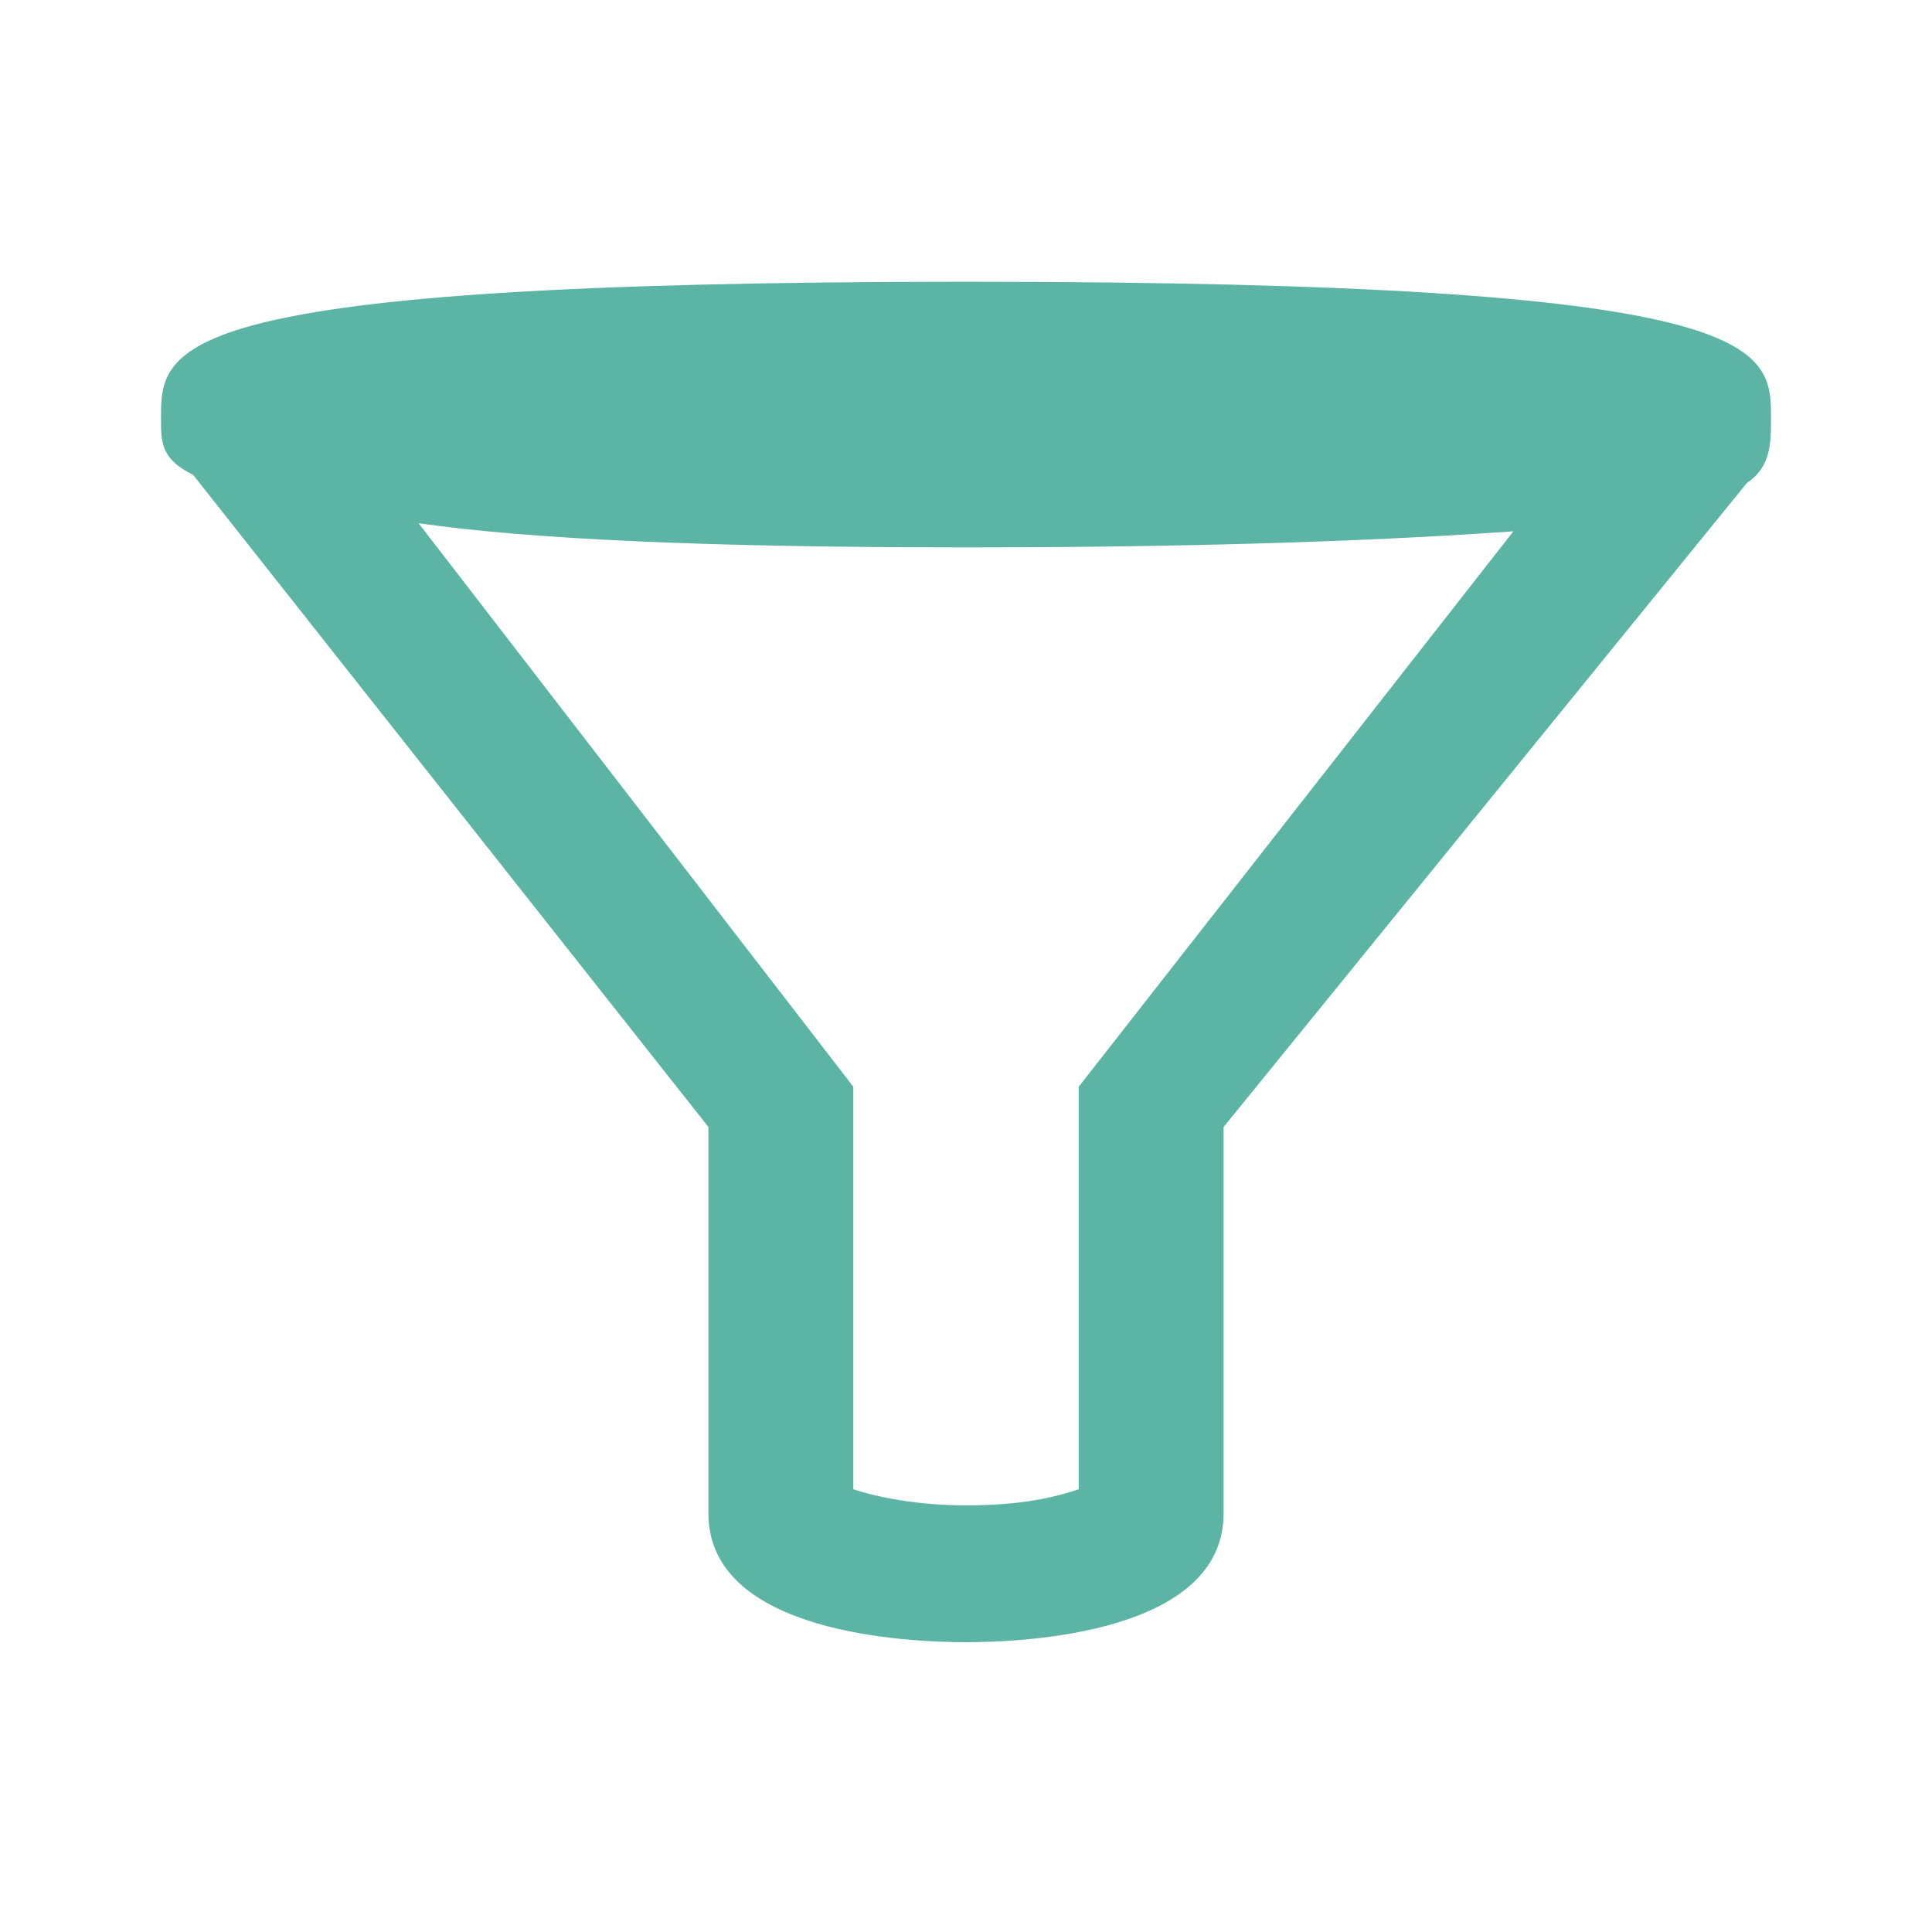
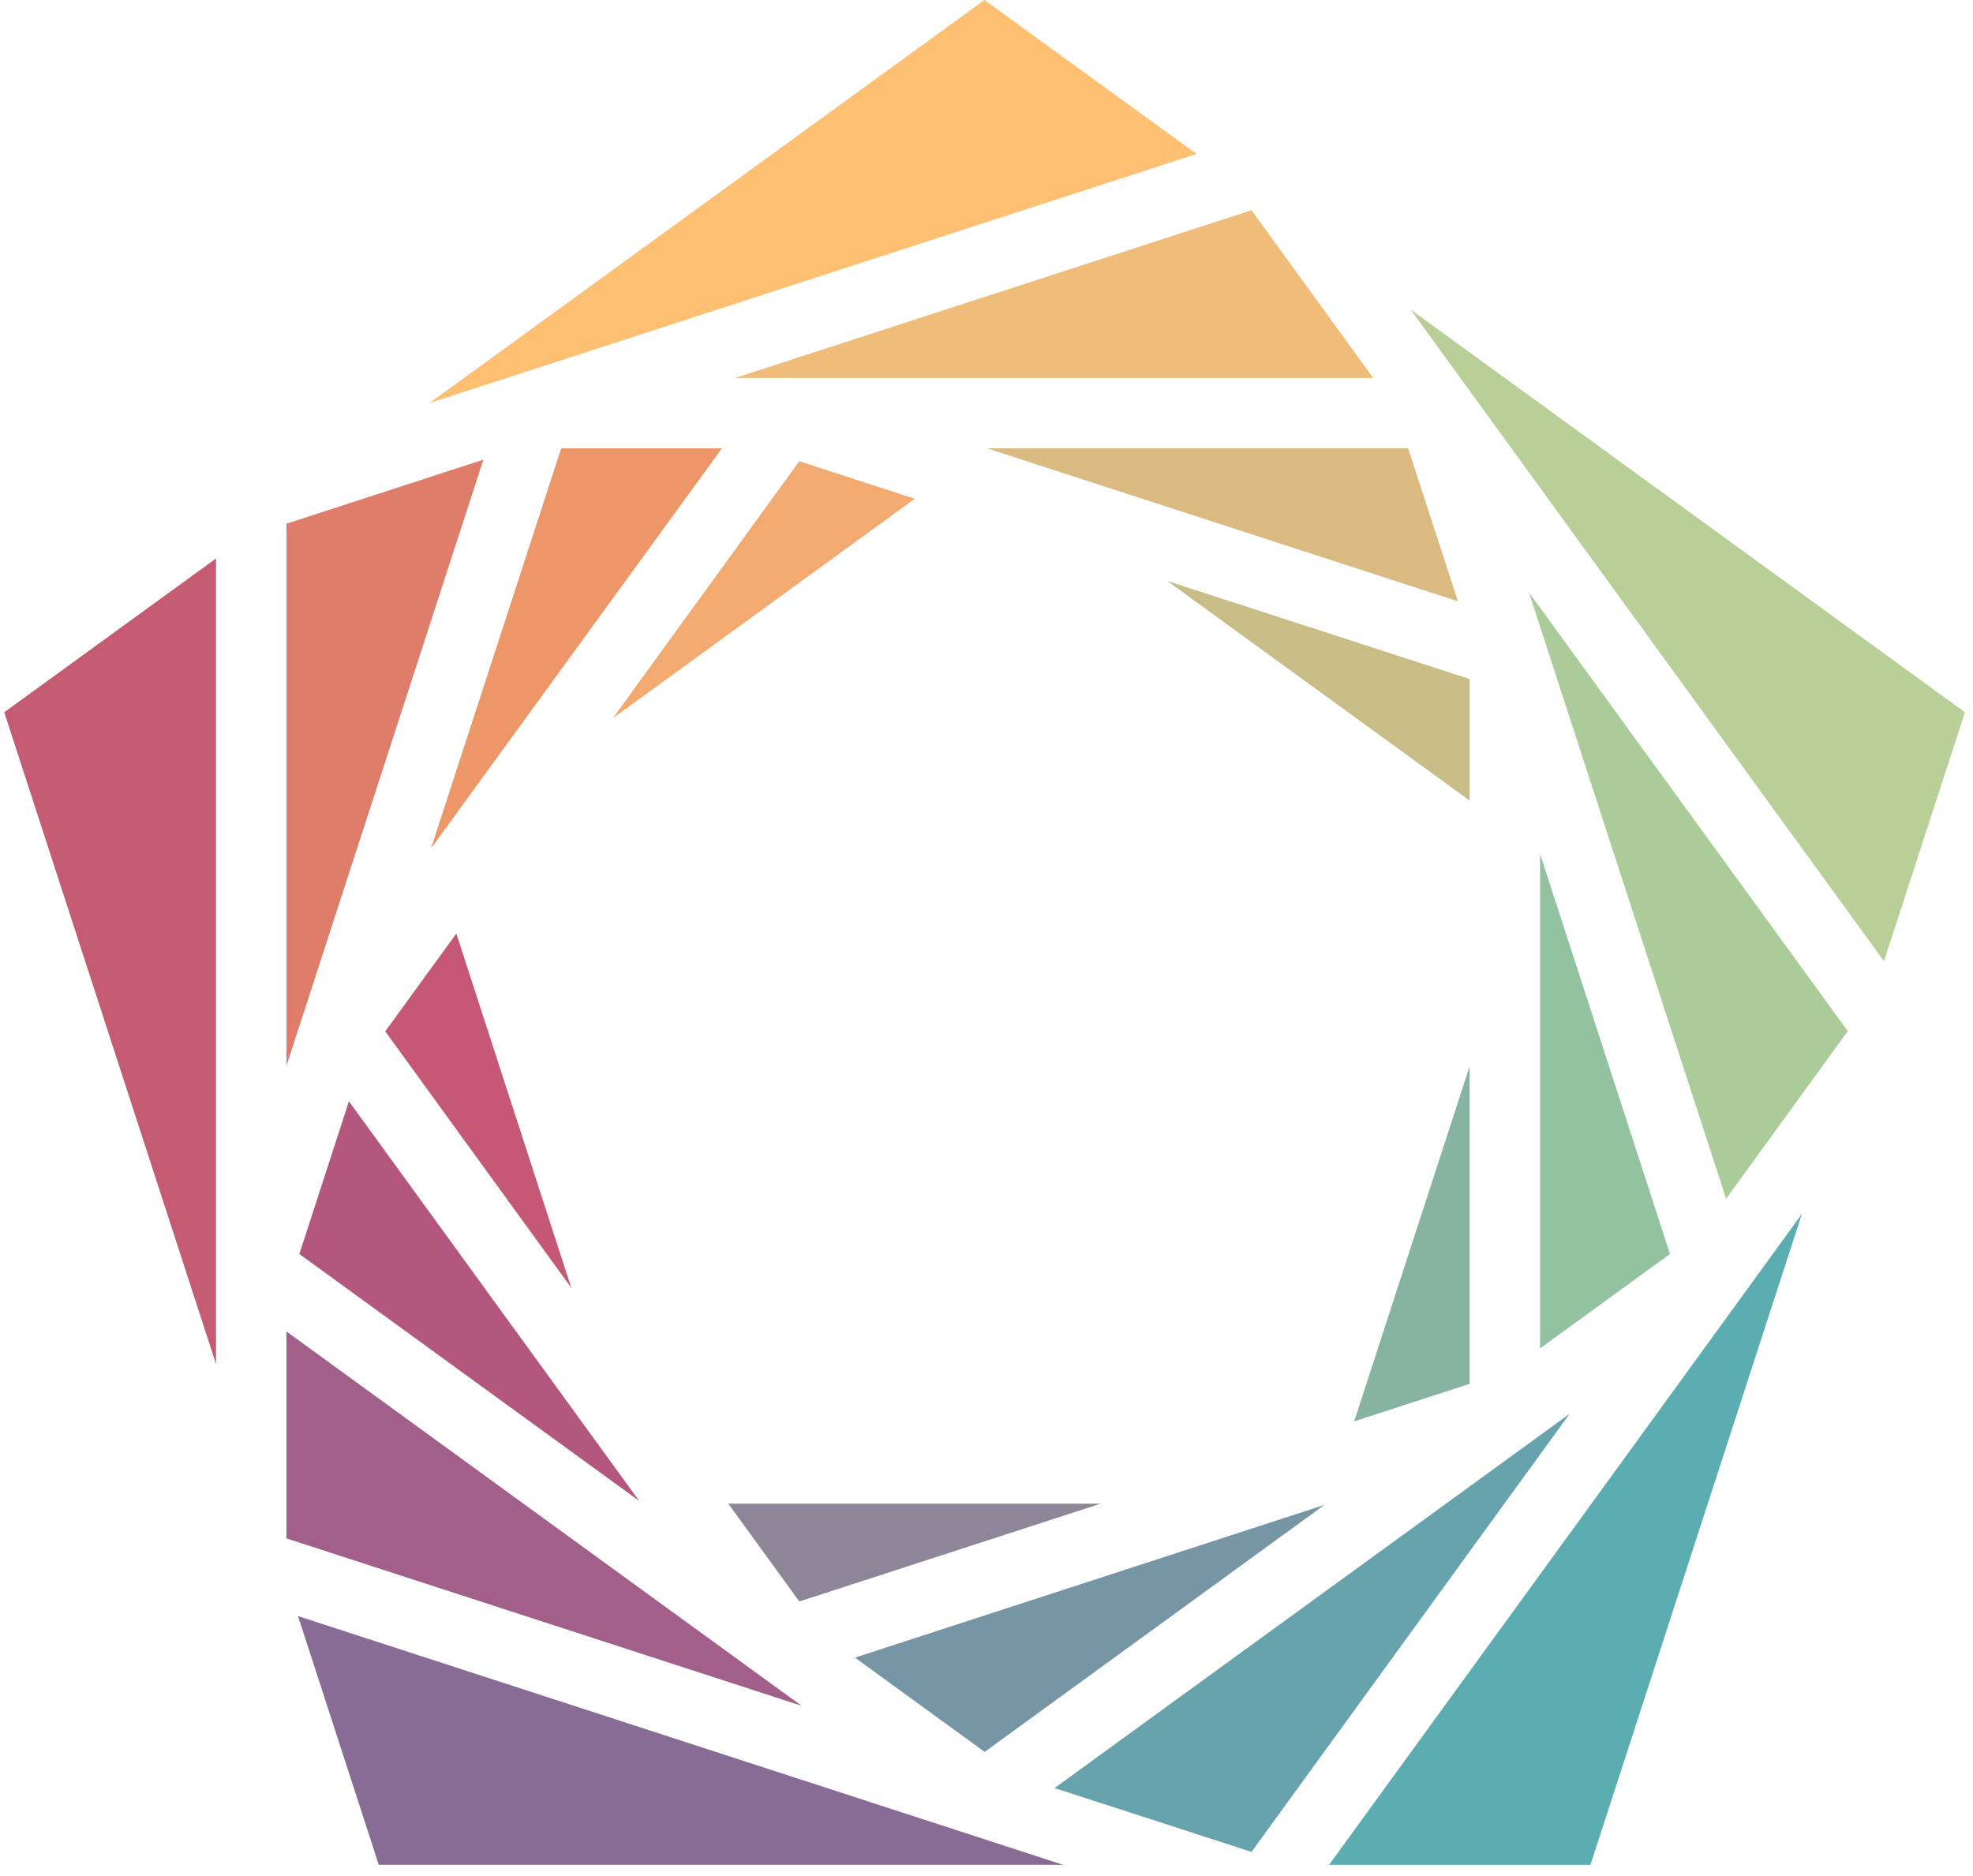
- <svg xmlns="http://www.w3.org/2000/svg" version="1.1" id="Layer_1" x="0px" y="0px" viewBox="0 0 24 24" style="enable-background:new 0 0 24 24;" xml:space="preserve">
-   <style type="text/css">
- 	.st0{fill:#5CB5A4;}
- </style>
-   <path class="st0" d="M12,3.5C2,3.5,2,4.3,2,5.2c0,0.3,0,0.5,0.4,0.7L8.8,14v4.8c0,1.5,2.5,1.6,3.2,1.6s3.2-0.1,3.2-1.6V14L21.7,6  C22,5.8,22,5.5,22,5.2C22,4.3,22,3.5,12,3.5z M13.4,13.5v5c-0.3,0.1-0.7,0.2-1.4,0.2c-0.6,0-1.1-0.1-1.4-0.2v-5L5.2,6.5  C6.6,6.7,8.8,6.8,12,6.8s5.4-0.1,6.8-0.2L13.4,13.5z" />
+ <svg xmlns="http://www.w3.org/2000/svg" width="162px" height="154px" viewBox="0 0 162 154" version="1.1">
+   <g id="Page-1" stroke="none" stroke-width="1" fill="none" fill-rule="evenodd">
+     <g id="syft" fill-rule="nonzero">
+       <polygon id="Path" fill="#C8BC87" points="120.67 65.73 95.84 47.7 120.67 55.75" />
+       <polygon id="Path" fill="#DABA81" points="119.71 49.37 115.62 36.81 81.04 36.81" />
+       <polygon id="Path" fill="#EFBD79" points="112.75 31.03 102.76 17.26 60.36 31.03" />
+       <polygon id="Path" fill="#FDC073" points="80.83 0 35.27 33.09 98.25 12.64" />
+       <polygon id="Path" fill="#F2AA70" points="75.11 40.95 50.32 58.97 65.63 37.87" />
+       <polygon id="Path" fill="#ED9769" points="35.39 69.66 59.28 36.81 46.08 36.81" />
+       <polygon id="Path" fill="#DF7D6A" points="23.52 43 23.52 87.51 39.69 37.74" />
+       <polygon id="Path" fill="#C55A73" points="17.74 112 17.74 45.85 0.35 58.48" />
+       <polygon id="Path" fill="#C55875" points="31.63 84.68 37.47 76.65 46.91 105.74" />
+       <polygon id="Path" fill="#B3577E" points="24.58 102.96 52.48 123.23 28.65 90.42" />
+       <polygon id="Path" fill="#896C96" points="87.29 153.11 24.47 132.69 31.1 153.11" />
+       <polygon id="Path" fill="#A15F89" points="23.52 109.32 23.52 126.31 65.81 140.05" />
+       <polygon id="Path" fill="#5CADB2" points="109.13 153.11 147.95 99.67 130.59 153.11" />
+       <polygon id="Path" fill="#66A3AD" points="128.88 116.08 86.59 146.81 102.76 152.05" />
+       <polygon id="Path" fill="#7696A5" points="108.75 123.56 70.2 136.1 80.85 143.84" />
+       <polygon id="Path" fill="#8D8598" points="90.37 123.46 59.8 123.46 65.63 131.49" />
+       <polygon id="Path" fill="#92C29F" points="137.12 102.96 126.45 110.71 126.45 70.1" />
+       <polygon id="Path" fill="#AACC98" points="141.73 98.42 151.72 84.66 125.54 48.64" />
+       <polygon id="Path" fill="#B8CF97" points="161.34 58.48 115.82 25.41 154.69 78.92" />
+       <polygon id="Path" fill="#87B4A2" points="120.67 113.62 120.67 87.55 111.19 116.7" />
+     </g>
+   </g>
</svg>
